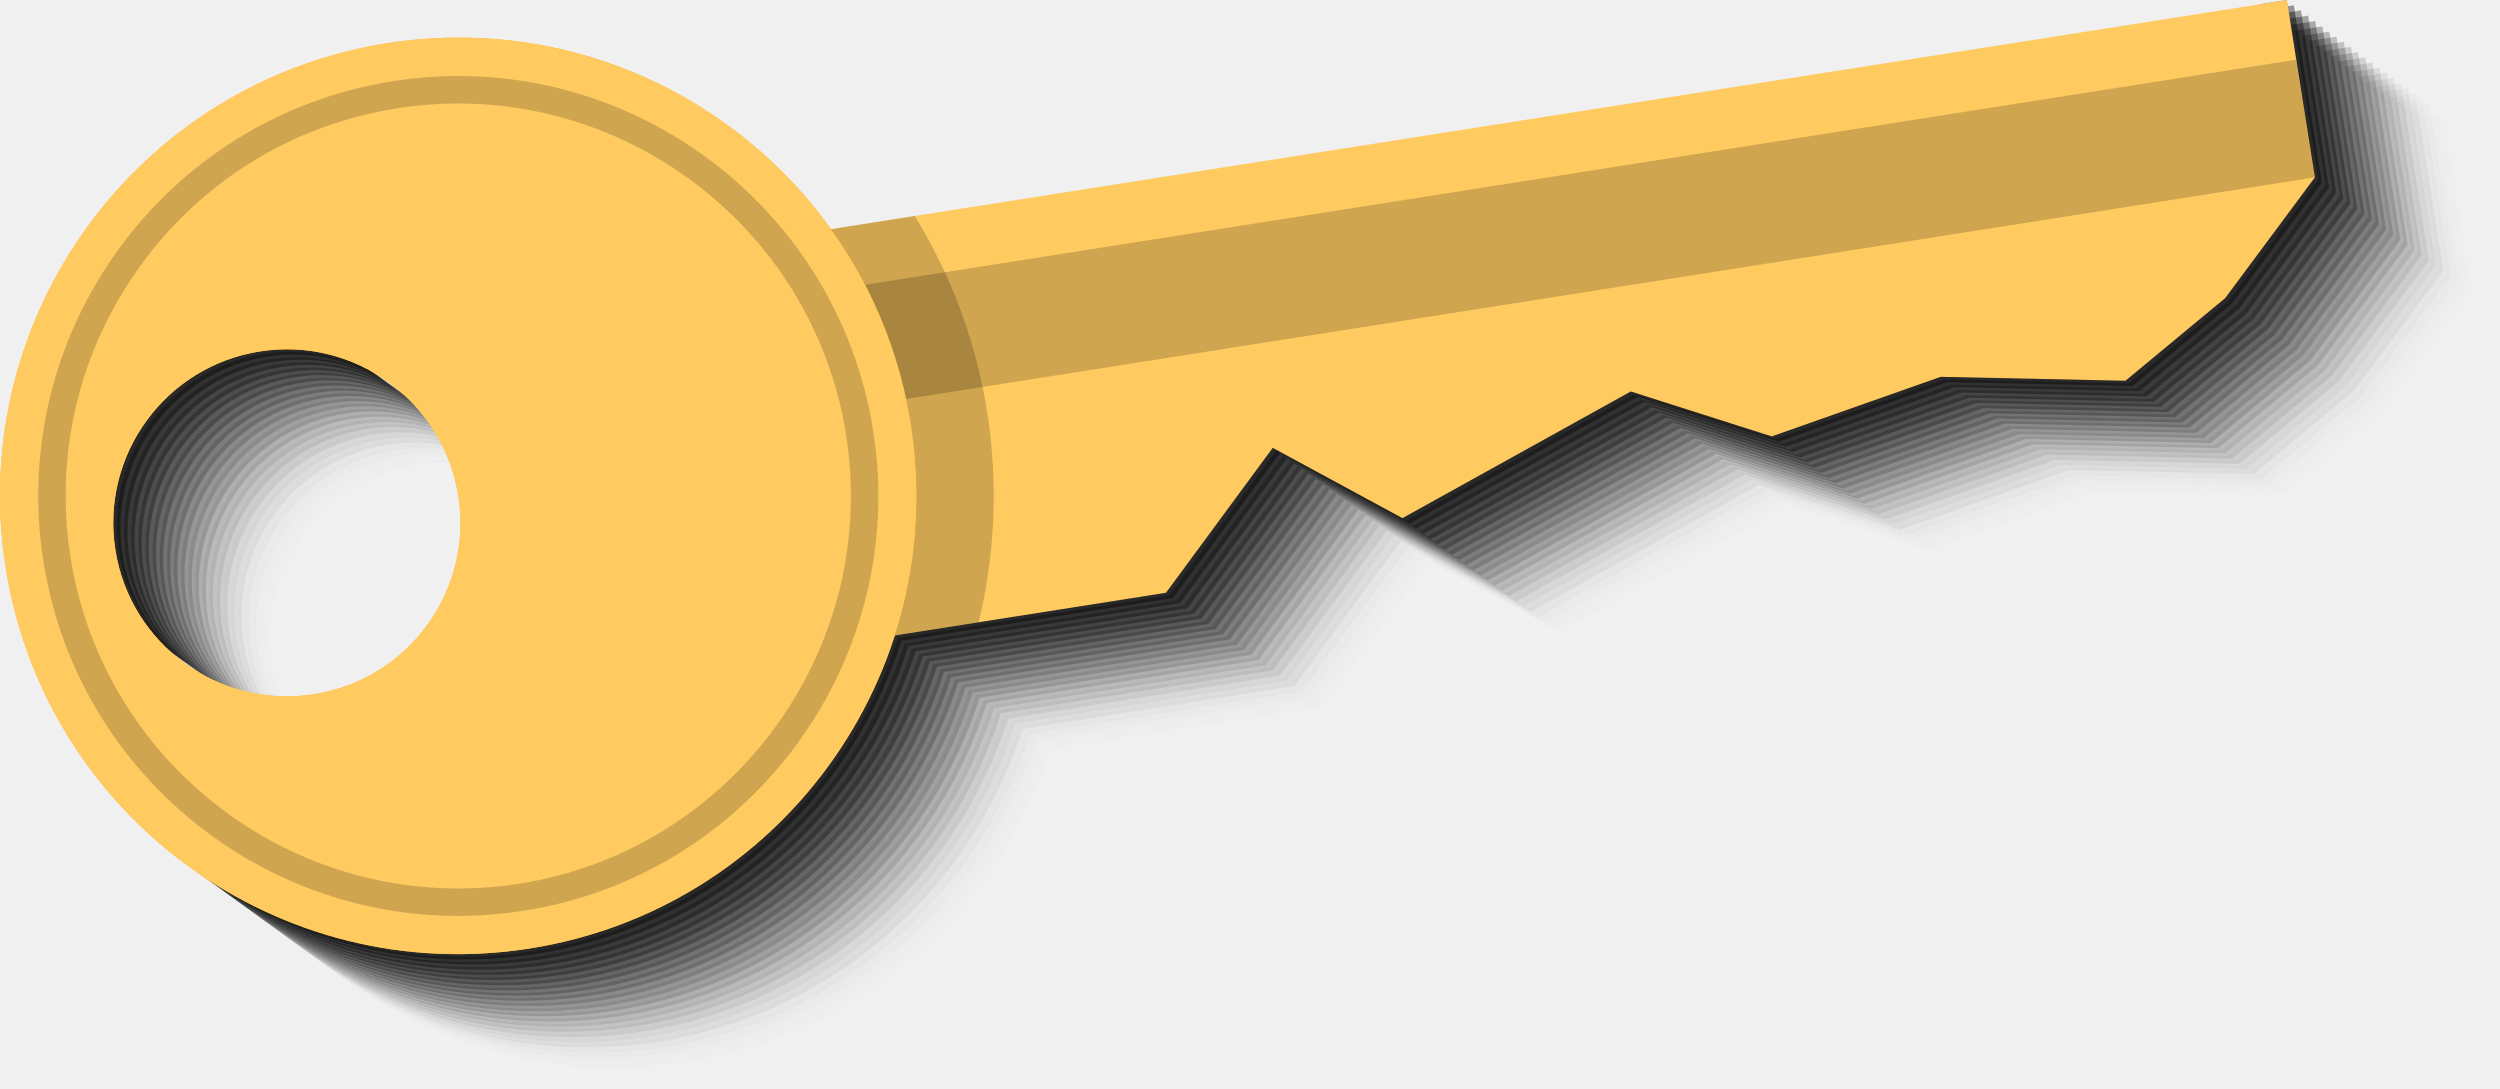
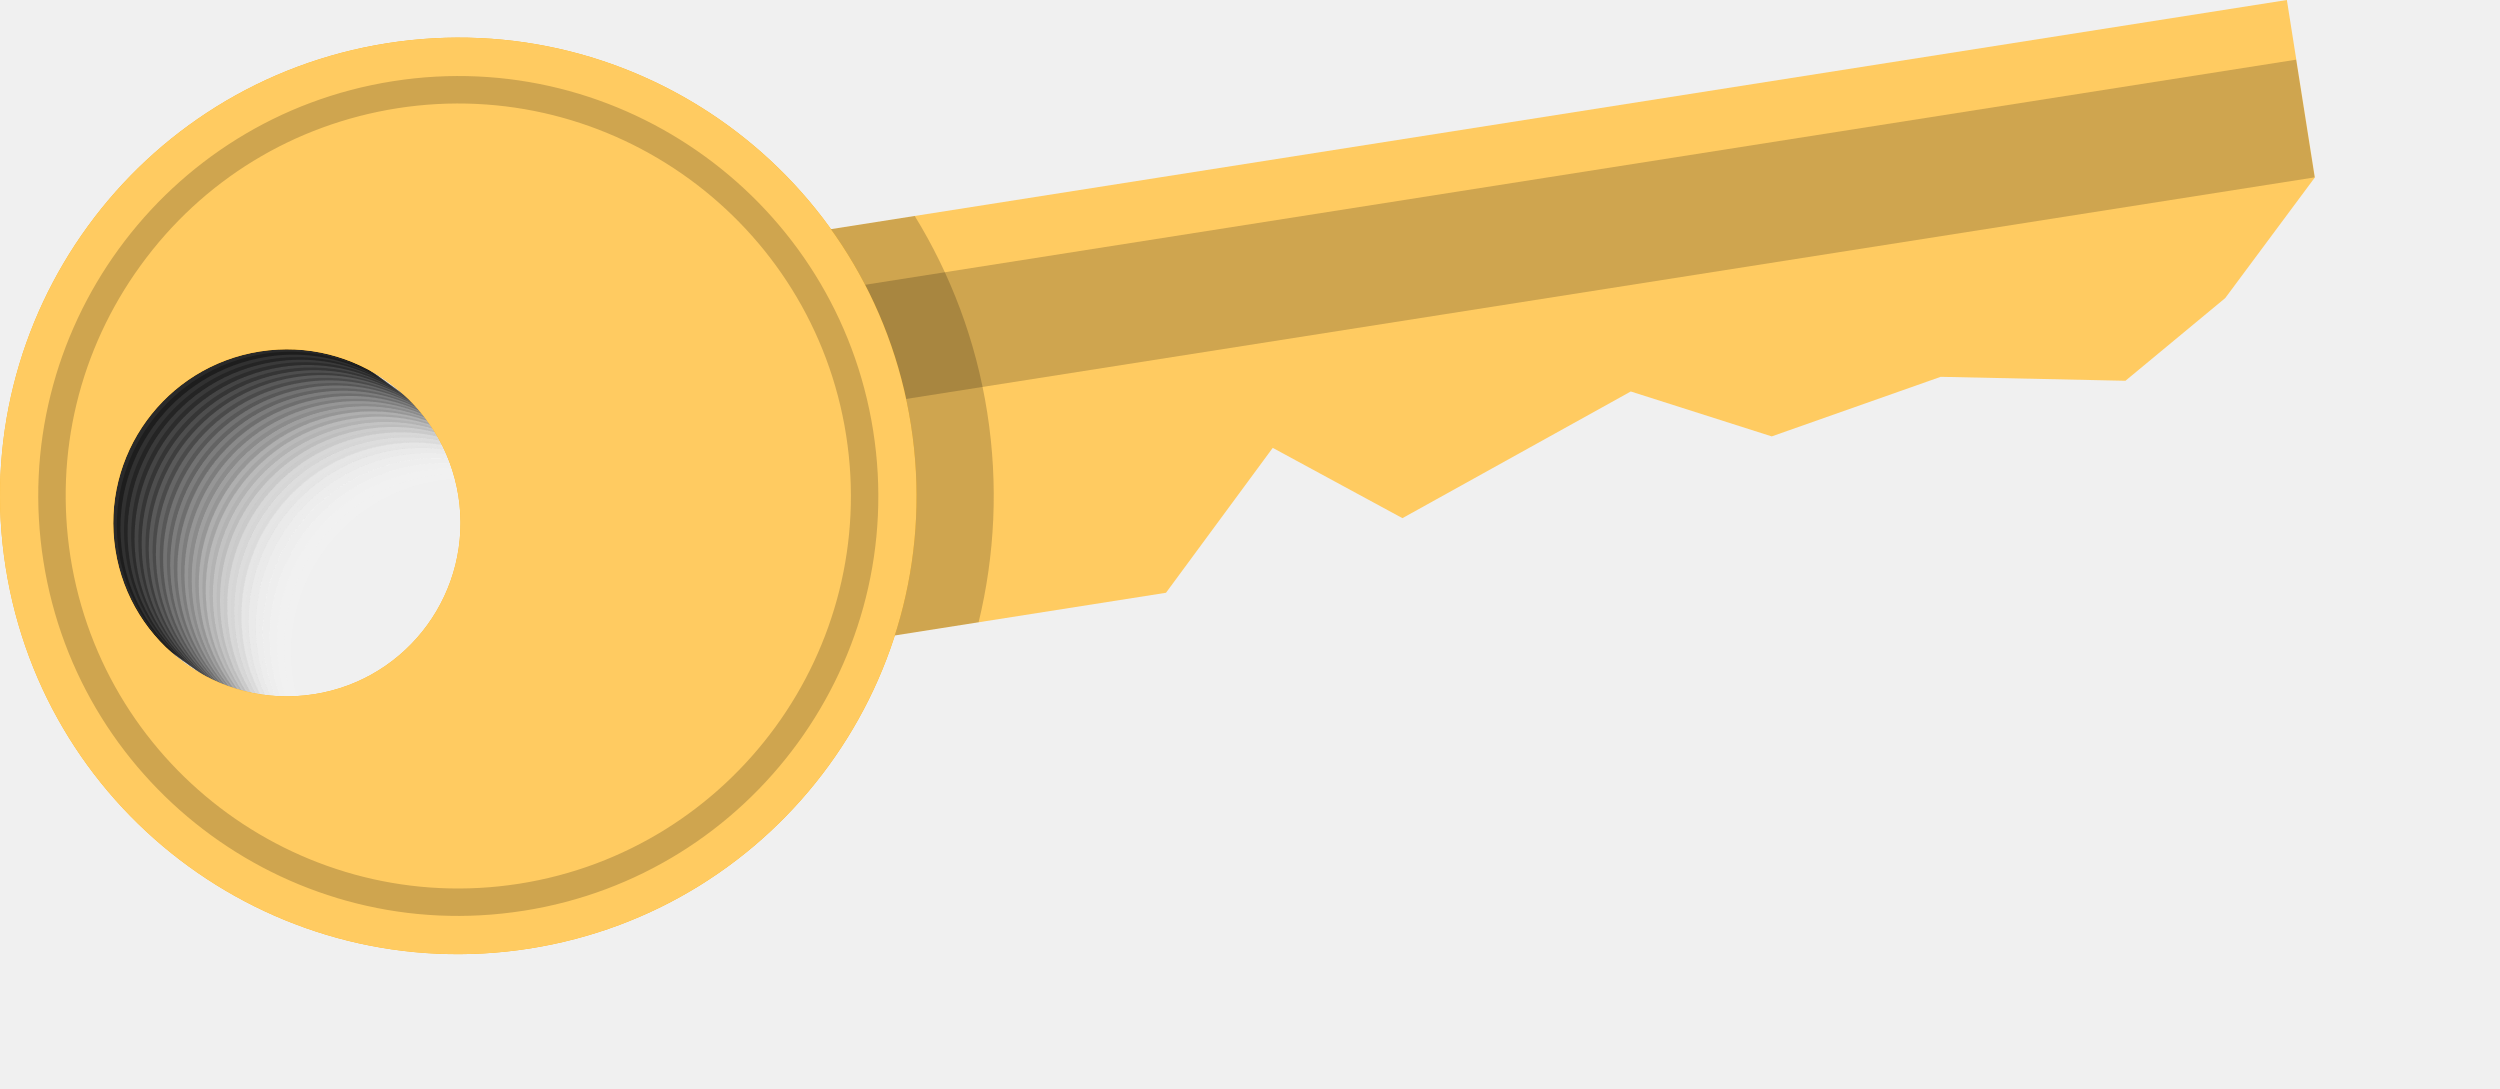
<svg xmlns="http://www.w3.org/2000/svg" viewBox="0 0 133.02 57.94">
  <defs>
    <style>
      .cls-1 {
-         fill: #f6f6f6;
-         opacity: .08;
-       }
- 
-       .cls-1, .cls-2, .cls-3, .cls-4, .cls-5, .cls-6, .cls-7, .cls-8, .cls-9, .cls-10, .cls-11, .cls-12, .cls-13, .cls-14, .cls-15, .cls-16, .cls-17, .cls-18, .cls-19, .cls-20, .cls-21, .cls-22, .cls-23, .cls-24, .cls-25, .cls-26, .cls-27, .cls-28, .cls-29 {
+         fill: #ffcb61;
+       }
+ 
+       .cls-2 {
+         fill: #b4b4b4;
+         opacity: .65;
+       }
+ 
+       .cls-2, .cls-3, .cls-4, .cls-5, .cls-6, .cls-7, .cls-8, .cls-9, .cls-10, .cls-11, .cls-12, .cls-13, .cls-14, .cls-15, .cls-16, .cls-17, .cls-18, .cls-19, .cls-20, .cls-21, .cls-22, .cls-23, .cls-24, .cls-25, .cls-26, .cls-27, .cls-28, .cls-29, .cls-30 {
        mix-blend-mode: multiply;
      }

-       .cls-30 {
-         fill: #ffcb61;
-       }
- 
-       .cls-2 {
+       .cls-3 {
        fill: #d7d7d7;
        opacity: .35;
      }

-       .cls-3 {
-         fill: #fbfbfb;
-         opacity: .04;
-       }
- 
      .cls-4 {
-         fill: #999;
-         opacity: .88;
+         fill: #c5c5c5;
+         opacity: .5;
      }

      .cls-5 {
        fill: #fff;
        opacity: 0;
      }

      .cls-6 {
-         fill: #b8b8b8;
-         opacity: .62;
+         fill: #cacaca;
+         opacity: .46;
      }

      .cls-7 {
-         fill: #a2a2a2;
-         opacity: .81;
+         fill: #cecece;
+         opacity: .42;
      }

      .cls-8 {
-         fill: #dcdcdc;
-         opacity: .31;
+         fill: #c1c1c1;
+         opacity: .54;
      }

      .cls-9 {
        fill: #afafaf;
        opacity: .69;
      }

      .cls-10 {
-         fill: #c5c5c5;
-         opacity: .5;
+         fill: #959595;
+         opacity: .92;
      }

      .cls-11 {
        fill: #f2f2f2;
        opacity: .12;
      }

      .cls-12 {
-         fill: #b4b4b4;
-         opacity: .65;
+         fill: #909090;
+         opacity: .96;
      }

      .cls-13 {
        fill: #ababab;
        opacity: .73;
      }

      .cls-14 {
+         fill: #9e9e9e;
+         opacity: .85;
+       }
+ 
+       .cls-15 {
+         fill: #e4e4e4;
+         opacity: .23;
+       }
+ 
+       .cls-31 {
+         isolation: isolate;
+       }
+ 
+       .cls-16 {
+         fill: #b8b8b8;
+         opacity: .62;
+       }
+ 
+       .cls-17 {
+         fill: #fbfbfb;
+         opacity: .04;
+       }
+ 
+       .cls-18, .cls-32 {
+         fill: #cfcfcf;
+       }
+ 
+       .cls-19 {
+         fill: #e0e0e0;
+         opacity: .27;
+       }
+ 
+       .cls-20 {
+         fill: #a2a2a2;
+         opacity: .81;
+       }
+ 
+       .cls-21 {
        fill: #d3d3d3;
        opacity: .38;
      }

-       .cls-15 {
+       .cls-22 {
+         fill: #999;
+         opacity: .88;
+       }
+ 
+       .cls-24 {
+         fill: #8c8c8c;
+       }
+ 
+       .cls-25 {
+         fill: #f6f6f6;
+         opacity: .08;
+       }
+ 
+       .cls-26 {
+         fill: #a7a7a7;
+         opacity: .77;
+       }
+ 
+       .cls-27 {
+         fill: #ededed;
+         opacity: .15;
+       }
+ 
+       .cls-28 {
        fill: #e9e9e9;
        opacity: .19;
      }

-       .cls-16 {
+       .cls-29 {
        fill: #bdbdbd;
        opacity: .58;
      }

-       .cls-17 {
-         fill: #ededed;
-         opacity: .15;
-       }
- 
-       .cls-18 {
-         fill: #e0e0e0;
-         opacity: .27;
-       }
- 
-       .cls-31 {
-         isolation: isolate;
-       }
- 
-       .cls-19, .cls-32 {
-         fill: #cfcfcf;
-       }
- 
-       .cls-21 {
-         fill: #8c8c8c;
-       }
- 
-       .cls-22 {
-         fill: #909090;
-         opacity: .96;
-       }
- 
-       .cls-23 {
-         fill: #cecece;
-         opacity: .42;
-       }
- 
-       .cls-24 {
-         fill: #a7a7a7;
-         opacity: .77;
-       }
- 
-       .cls-25 {
-         fill: #cacaca;
-         opacity: .46;
-       }
- 
-       .cls-26 {
-         fill: #e4e4e4;
-         opacity: .23;
-       }
- 
-       .cls-27 {
-         fill: #c1c1c1;
-         opacity: .54;
-       }
- 
-       .cls-28 {
-         fill: #9e9e9e;
-         opacity: .85;
-       }
- 
-       .cls-29 {
-         fill: #959595;
-         opacity: .92;
-       }
- 
      .cls-33 {
        fill: #ffb217;
+       }
+ 
+       .cls-30 {
+         fill: #dcdcdc;
+         opacity: .31;
      }
    </style>
  </defs>
  <g class="cls-31">
    <g id="Layer_1" data-name="Layer 1">
      <g>
        <g>
-           <path class="cls-21" d="M9.03,34.58c-1.48-1.36-2.56-3.19-2.89-5.32-.79-5.04,2.65-9.77,7.69-10.56,2.14-.34,4.2.12,5.95,1.12-2-1.84-4.77-2.82-7.66-2.36-5.04.79-8.48,5.52-7.69,10.56.46,2.9,2.24,5.24,4.6,6.57Z" />
-           <path class="cls-22" d="M9.41,34.86c-1.48-1.36-2.56-3.19-2.89-5.32-.79-5.04,2.65-9.77,7.69-10.56,2.14-.34,4.2.12,5.95,1.12-2-1.84-4.77-2.82-7.66-2.36-5.04.79-8.48,5.52-7.69,10.56.46,2.9,2.24,5.24,4.6,6.57Z" />
-           <path class="cls-29" d="M9.79,35.13c-1.48-1.36-2.56-3.19-2.89-5.32-.79-5.04,2.65-9.77,7.69-10.56,2.14-.34,4.2.12,5.95,1.12-2-1.84-4.77-2.82-7.66-2.36-5.04.79-8.48,5.52-7.69,10.56.46,2.9,2.23,5.24,4.6,6.57Z" />
-           <path class="cls-4" d="M10.16,35.41c-1.48-1.36-2.56-3.19-2.89-5.32-.79-5.04,2.65-9.77,7.69-10.56,2.14-.34,4.21.12,5.96,1.12-2-1.84-4.77-2.82-7.66-2.36-5.04.79-8.48,5.52-7.69,10.56.46,2.9,2.23,5.24,4.6,6.57Z" />
-           <path class="cls-28" d="M10.54,35.69c-1.48-1.36-2.56-3.19-2.89-5.32-.79-5.04,2.65-9.77,7.69-10.56,2.14-.34,4.21.12,5.96,1.12-2-1.84-4.77-2.82-7.66-2.36-5.04.79-8.48,5.52-7.69,10.56.46,2.9,2.23,5.24,4.6,6.57Z" />
-           <path class="cls-7" d="M10.92,35.96c-1.48-1.36-2.56-3.19-2.89-5.33-.79-5.04,2.65-9.77,7.69-10.56,2.14-.34,4.21.12,5.96,1.12-2-1.84-4.77-2.82-7.66-2.36-5.04.79-8.48,5.52-7.69,10.56.46,2.9,2.23,5.23,4.6,6.57Z" />
-           <path class="cls-24" d="M11.3,36.24c-1.48-1.36-2.56-3.19-2.89-5.33-.79-5.04,2.65-9.77,7.69-10.56,2.14-.34,4.21.12,5.96,1.12-2-1.84-4.77-2.81-7.66-2.36-5.04.79-8.48,5.52-7.69,10.56.46,2.9,2.23,5.23,4.6,6.57Z" />
+           <path class="cls-24" d="M9.03,34.58c-1.48-1.36-2.56-3.19-2.89-5.32-.79-5.04,2.65-9.77,7.69-10.56,2.14-.34,4.2.12,5.95,1.12-2-1.84-4.77-2.82-7.66-2.36-5.04.79-8.48,5.52-7.69,10.56.46,2.9,2.24,5.24,4.6,6.57Z" />
+           <path class="cls-12" d="M9.41,34.86c-1.48-1.36-2.56-3.19-2.89-5.32-.79-5.04,2.65-9.77,7.69-10.56,2.14-.34,4.2.12,5.95,1.12-2-1.84-4.77-2.82-7.66-2.36-5.04.79-8.48,5.52-7.69,10.56.46,2.9,2.24,5.24,4.6,6.57Z" />
+           <path class="cls-10" d="M9.79,35.13c-1.48-1.36-2.56-3.19-2.89-5.32-.79-5.04,2.65-9.77,7.69-10.56,2.14-.34,4.2.12,5.95,1.12-2-1.84-4.77-2.82-7.66-2.36-5.04.79-8.48,5.52-7.69,10.56.46,2.9,2.23,5.24,4.6,6.57Z" />
+           <path class="cls-22" d="M10.16,35.41c-1.48-1.36-2.56-3.19-2.89-5.32-.79-5.04,2.65-9.77,7.69-10.56,2.14-.34,4.21.12,5.96,1.12-2-1.84-4.77-2.82-7.66-2.36-5.04.79-8.48,5.52-7.69,10.56.46,2.9,2.23,5.24,4.6,6.57Z" />
+           <path class="cls-14" d="M10.54,35.69c-1.48-1.36-2.56-3.19-2.89-5.32-.79-5.04,2.65-9.77,7.69-10.56,2.14-.34,4.21.12,5.96,1.12-2-1.84-4.77-2.82-7.66-2.36-5.04.79-8.48,5.52-7.69,10.56.46,2.9,2.23,5.24,4.6,6.57Z" />
+           <path class="cls-20" d="M10.92,35.96c-1.48-1.36-2.56-3.19-2.89-5.33-.79-5.04,2.65-9.77,7.69-10.56,2.14-.34,4.21.12,5.96,1.12-2-1.84-4.77-2.82-7.66-2.36-5.04.79-8.48,5.52-7.69,10.56.46,2.9,2.23,5.23,4.6,6.57Z" />
+           <path class="cls-26" d="M11.3,36.24c-1.48-1.36-2.56-3.19-2.89-5.33-.79-5.04,2.65-9.77,7.69-10.56,2.14-.34,4.21.12,5.96,1.12-2-1.84-4.77-2.81-7.66-2.36-5.04.79-8.48,5.52-7.69,10.56.46,2.9,2.23,5.23,4.6,6.57Z" />
          <path class="cls-13" d="M11.68,36.51c-1.48-1.36-2.56-3.19-2.89-5.33-.79-5.04,2.65-9.77,7.69-10.56,2.14-.34,4.21.12,5.96,1.12-2-1.84-4.77-2.81-7.66-2.36-5.04.79-8.48,5.52-7.69,10.56.46,2.9,2.23,5.23,4.6,6.57Z" />
          <path class="cls-9" d="M12.06,36.79c-1.48-1.36-2.56-3.19-2.89-5.33-.79-5.04,2.65-9.77,7.69-10.56,2.14-.34,4.21.12,5.96,1.12-2-1.84-4.77-2.81-7.66-2.36-5.04.79-8.48,5.52-7.69,10.56.46,2.9,2.23,5.23,4.6,6.57Z" />
-           <path class="cls-12" d="M12.44,37.07c-1.48-1.36-2.56-3.19-2.89-5.33-.79-5.04,2.65-9.77,7.69-10.56,2.14-.34,4.21.12,5.96,1.12-2-1.84-4.77-2.81-7.66-2.36-5.04.79-8.48,5.52-7.69,10.56.46,2.9,2.23,5.23,4.6,6.57Z" />
-           <path class="cls-6" d="M12.82,37.34c-1.48-1.36-2.56-3.19-2.89-5.33-.79-5.04,2.65-9.77,7.69-10.56,2.14-.34,4.21.12,5.96,1.12-2-1.84-4.77-2.81-7.66-2.36-5.04.79-8.48,5.52-7.69,10.56.46,2.9,2.23,5.23,4.6,6.57Z" />
-           <path class="cls-16" d="M13.2,37.62c-1.48-1.36-2.56-3.19-2.89-5.33-.79-5.04,2.65-9.77,7.69-10.56,2.14-.34,4.21.12,5.96,1.12-2-1.84-4.77-2.81-7.66-2.36-5.04.79-8.48,5.52-7.69,10.56.46,2.9,2.23,5.23,4.6,6.57Z" />
-           <path class="cls-27" d="M13.58,37.89c-1.48-1.36-2.56-3.19-2.89-5.33-.79-5.04,2.65-9.77,7.69-10.56,2.14-.34,4.21.12,5.96,1.12-2-1.84-4.77-2.81-7.66-2.36-5.04.79-8.48,5.52-7.69,10.56.46,2.9,2.23,5.23,4.6,6.57Z" />
-           <path class="cls-10" d="M13.95,38.17c-1.48-1.36-2.56-3.19-2.89-5.33-.79-5.04,2.65-9.77,7.69-10.56,2.14-.34,4.21.12,5.96,1.12-2-1.84-4.77-2.81-7.66-2.36-5.04.79-8.48,5.52-7.69,10.56.46,2.9,2.23,5.23,4.6,6.57Z" />
-           <path class="cls-25" d="M14.33,38.45c-1.48-1.36-2.56-3.19-2.89-5.33-.79-5.04,2.65-9.77,7.69-10.56,2.14-.34,4.21.12,5.96,1.12-2-1.84-4.77-2.81-7.66-2.36-5.04.79-8.48,5.52-7.69,10.56.46,2.9,2.23,5.23,4.6,6.57Z" />
-           <path class="cls-23" d="M14.71,38.72c-1.48-1.36-2.56-3.19-2.89-5.33-.79-5.04,2.65-9.77,7.69-10.56,2.14-.34,4.21.12,5.96,1.12-2-1.84-4.77-2.81-7.66-2.36-5.04.79-8.48,5.52-7.69,10.56.46,2.9,2.23,5.23,4.6,6.57Z" />
-           <path class="cls-14" d="M15.09,39c-1.48-1.36-2.56-3.19-2.89-5.33-.79-5.04,2.65-9.77,7.69-10.56,2.14-.34,4.21.12,5.96,1.12-2-1.84-4.77-2.81-7.66-2.36-5.04.79-8.48,5.52-7.69,10.56.46,2.9,2.23,5.23,4.6,6.57Z" />
-           <path class="cls-2" d="M15.47,39.27c-1.48-1.36-2.56-3.19-2.89-5.33-.79-5.04,2.65-9.77,7.69-10.56,2.14-.34,4.21.13,5.96,1.12-2-1.84-4.77-2.81-7.66-2.36-5.04.79-8.48,5.52-7.69,10.56.46,2.9,2.23,5.23,4.6,6.57Z" />
-           <path class="cls-8" d="M15.85,39.55c-1.48-1.36-2.56-3.19-2.89-5.33-.79-5.04,2.65-9.77,7.69-10.56,2.14-.34,4.21.13,5.96,1.12-2-1.84-4.77-2.81-7.66-2.36-5.04.79-8.48,5.52-7.69,10.56.46,2.9,2.23,5.23,4.6,6.57Z" />
-           <path class="cls-18" d="M16.23,39.83c-1.48-1.36-2.56-3.19-2.89-5.33-.79-5.04,2.65-9.77,7.69-10.56,2.14-.34,4.21.13,5.96,1.12-2-1.84-4.77-2.81-7.66-2.36-5.04.79-8.48,5.52-7.69,10.56.46,2.9,2.23,5.23,4.6,6.57Z" />
-           <path class="cls-26" d="M16.61,40.1c-1.48-1.36-2.56-3.19-2.89-5.33-.79-5.04,2.65-9.77,7.69-10.56,2.14-.34,4.21.13,5.96,1.12-2-1.84-4.77-2.81-7.66-2.35-5.04.79-8.48,5.52-7.69,10.56.46,2.9,2.23,5.23,4.6,6.57Z" />
-           <path class="cls-15" d="M16.99,40.38c-1.48-1.36-2.56-3.19-2.89-5.33-.79-5.04,2.65-9.77,7.69-10.56,2.14-.34,4.21.13,5.96,1.12-2-1.84-4.77-2.81-7.66-2.35-5.04.79-8.48,5.52-7.69,10.56.46,2.9,2.23,5.23,4.6,6.57Z" />
-           <path class="cls-17" d="M17.36,40.65c-1.48-1.36-2.56-3.19-2.89-5.33-.79-5.04,2.65-9.77,7.69-10.56,2.14-.34,4.21.13,5.96,1.12-2-1.84-4.77-2.81-7.66-2.35-5.04.79-8.48,5.52-7.69,10.56.46,2.9,2.23,5.23,4.6,6.57Z" />
+           <path class="cls-2" d="M12.44,37.07c-1.48-1.36-2.56-3.19-2.89-5.33-.79-5.04,2.65-9.77,7.69-10.56,2.14-.34,4.21.12,5.96,1.12-2-1.84-4.77-2.81-7.66-2.36-5.04.79-8.48,5.52-7.69,10.56.46,2.9,2.23,5.23,4.6,6.57Z" />
+           <path class="cls-16" d="M12.82,37.34c-1.48-1.36-2.56-3.19-2.89-5.33-.79-5.04,2.65-9.77,7.69-10.56,2.14-.34,4.21.12,5.96,1.12-2-1.84-4.77-2.81-7.66-2.36-5.04.79-8.48,5.52-7.69,10.56.46,2.9,2.23,5.23,4.6,6.57Z" />
+           <path class="cls-29" d="M13.2,37.62c-1.48-1.36-2.56-3.19-2.89-5.33-.79-5.04,2.65-9.77,7.69-10.56,2.14-.34,4.21.12,5.96,1.12-2-1.84-4.77-2.81-7.66-2.36-5.04.79-8.48,5.52-7.69,10.56.46,2.9,2.23,5.23,4.6,6.57Z" />
+           <path class="cls-8" d="M13.58,37.89c-1.48-1.36-2.56-3.19-2.89-5.33-.79-5.04,2.65-9.77,7.69-10.56,2.14-.34,4.21.12,5.96,1.12-2-1.84-4.77-2.81-7.66-2.36-5.04.79-8.48,5.52-7.69,10.56.46,2.9,2.23,5.23,4.6,6.57Z" />
+           <path class="cls-4" d="M13.95,38.17c-1.48-1.36-2.56-3.19-2.89-5.33-.79-5.04,2.65-9.77,7.69-10.56,2.14-.34,4.21.12,5.96,1.12-2-1.84-4.77-2.81-7.66-2.36-5.04.79-8.48,5.52-7.69,10.56.46,2.9,2.23,5.23,4.6,6.57Z" />
+           <path class="cls-6" d="M14.33,38.45c-1.48-1.36-2.56-3.19-2.89-5.33-.79-5.04,2.65-9.77,7.69-10.56,2.14-.34,4.21.12,5.96,1.12-2-1.84-4.77-2.81-7.66-2.36-5.04.79-8.48,5.52-7.69,10.56.46,2.9,2.23,5.23,4.6,6.57Z" />
+           <path class="cls-7" d="M14.71,38.72c-1.48-1.36-2.56-3.19-2.89-5.33-.79-5.04,2.65-9.77,7.69-10.56,2.14-.34,4.21.12,5.96,1.12-2-1.84-4.77-2.81-7.66-2.36-5.04.79-8.48,5.52-7.69,10.56.46,2.9,2.23,5.23,4.6,6.57Z" />
+           <path class="cls-21" d="M15.09,39c-1.48-1.36-2.56-3.19-2.89-5.33-.79-5.04,2.65-9.77,7.69-10.56,2.14-.34,4.21.12,5.96,1.12-2-1.84-4.77-2.81-7.66-2.36-5.04.79-8.48,5.52-7.69,10.56.46,2.9,2.23,5.23,4.6,6.57Z" />
+           <path class="cls-3" d="M15.47,39.27c-1.48-1.36-2.56-3.19-2.89-5.33-.79-5.04,2.65-9.77,7.69-10.56,2.14-.34,4.21.13,5.96,1.12-2-1.84-4.77-2.81-7.66-2.36-5.04.79-8.48,5.52-7.69,10.56.46,2.9,2.23,5.23,4.6,6.57Z" />
+           <path class="cls-30" d="M15.85,39.55c-1.48-1.36-2.56-3.19-2.89-5.33-.79-5.04,2.65-9.77,7.69-10.56,2.14-.34,4.21.13,5.96,1.12-2-1.84-4.77-2.81-7.66-2.36-5.04.79-8.48,5.52-7.69,10.56.46,2.9,2.23,5.23,4.6,6.57Z" />
+           <path class="cls-19" d="M16.23,39.83c-1.48-1.36-2.56-3.19-2.89-5.33-.79-5.04,2.65-9.77,7.69-10.56,2.14-.34,4.21.13,5.96,1.12-2-1.84-4.77-2.81-7.66-2.36-5.04.79-8.48,5.52-7.69,10.56.46,2.9,2.23,5.23,4.6,6.57Z" />
+           <path class="cls-15" d="M16.61,40.1c-1.48-1.36-2.56-3.19-2.89-5.33-.79-5.04,2.65-9.77,7.69-10.56,2.14-.34,4.21.13,5.96,1.12-2-1.84-4.77-2.81-7.66-2.35-5.04.79-8.48,5.52-7.69,10.56.46,2.9,2.23,5.23,4.6,6.57Z" />
+           <path class="cls-28" d="M16.99,40.38c-1.48-1.36-2.56-3.19-2.89-5.33-.79-5.04,2.65-9.77,7.69-10.56,2.14-.34,4.21.13,5.96,1.12-2-1.84-4.77-2.81-7.66-2.35-5.04.79-8.48,5.52-7.69,10.56.46,2.9,2.23,5.23,4.6,6.57Z" />
+           <path class="cls-27" d="M17.36,40.65c-1.48-1.36-2.56-3.19-2.89-5.33-.79-5.04,2.65-9.77,7.69-10.56,2.14-.34,4.21.13,5.96,1.12-2-1.84-4.77-2.81-7.66-2.35-5.04.79-8.48,5.52-7.69,10.56.46,2.9,2.23,5.23,4.6,6.57Z" />
          <path class="cls-11" d="M17.74,40.93c-1.48-1.36-2.56-3.19-2.89-5.33-.79-5.04,2.65-9.77,7.68-10.56,2.14-.34,4.21.13,5.96,1.12-2-1.84-4.77-2.81-7.67-2.35-5.04.79-8.48,5.52-7.68,10.56.46,2.9,2.23,5.23,4.6,6.57Z" />
-           <path class="cls-1" d="M18.12,41.21c-1.48-1.36-2.56-3.19-2.89-5.33-.79-5.04,2.65-9.77,7.68-10.56,2.14-.34,4.21.13,5.96,1.12-2-1.84-4.77-2.81-7.67-2.35-5.04.79-8.48,5.52-7.68,10.56.46,2.9,2.23,5.23,4.6,6.57Z" />
-           <path class="cls-3" d="M18.5,41.48c-1.48-1.36-2.56-3.19-2.89-5.33-.79-5.04,2.65-9.77,7.68-10.56,2.14-.34,4.21.13,5.96,1.12-2-1.84-4.77-2.81-7.67-2.35-5.04.79-8.48,5.52-7.68,10.56.46,2.9,2.23,5.23,4.6,6.57Z" />
+           <path class="cls-25" d="M18.12,41.21c-1.48-1.36-2.56-3.19-2.89-5.33-.79-5.04,2.65-9.77,7.68-10.56,2.14-.34,4.21.13,5.96,1.12-2-1.84-4.77-2.81-7.67-2.35-5.04.79-8.48,5.52-7.68,10.56.46,2.9,2.23,5.23,4.6,6.57Z" />
+           <path class="cls-17" d="M18.5,41.48c-1.48-1.36-2.56-3.19-2.89-5.33-.79-5.04,2.65-9.77,7.68-10.56,2.14-.34,4.21.13,5.96,1.12-2-1.84-4.77-2.81-7.67-2.35-5.04.79-8.48,5.52-7.68,10.56.46,2.9,2.23,5.23,4.6,6.57Z" />
          <path class="cls-5" d="M18.88,41.76c-1.48-1.36-2.56-3.18-2.89-5.33-.79-5.04,2.65-9.77,7.68-10.56,2.14-.34,4.21.13,5.96,1.12-2-1.84-4.77-2.81-7.67-2.35-5.04.79-8.48,5.51-7.68,10.56.46,2.9,2.23,5.23,4.6,6.57Z" />
        </g>
-         <g>
-           <path class="cls-21" d="M120.21.23l.27,1.7.98,6.26-4.77,6.42-5.31,4.41-9.83-.21-8.99,3.17-7.51-2.39-12.14,6.74-6.9-3.75-5.69,7.71-9.96,1.57-4.49.71c-2.73,8.49-10,15.18-19.41,16.66-6.27.99-12.35-.54-17.25-3.8,5.16,4.11,11.93,6.15,18.96,5.04,9.41-1.48,16.69-8.17,19.41-16.65l4.49-.71,9.96-1.57,5.69-7.71,6.89,3.74,12.15-6.74,7.5,2.39,8.99-3.17,9.83.21,5.31-4.4,4.77-6.42-.99-6.27-.5-3.17-1.47.23Z" />
-           <path class="cls-22" d="M120.59.51l.27,1.7.98,6.26-4.77,6.42-5.31,4.41-9.83-.21-8.99,3.17-7.51-2.39-12.14,6.74-6.9-3.75-5.69,7.71-9.96,1.57-4.49.71c-2.73,8.49-10,15.18-19.41,16.66-6.27.99-12.35-.54-17.25-3.8,5.16,4.11,11.93,6.15,18.96,5.04,9.41-1.48,16.69-8.17,19.41-16.65l4.49-.71,9.96-1.57,5.69-7.71,6.89,3.74,12.15-6.74,7.5,2.39,8.99-3.17,9.83.21,5.31-4.4,4.77-6.42-.99-6.27-.5-3.17-1.47.23Z" />
-           <path class="cls-29" d="M120.97.78l.27,1.7.98,6.26-4.77,6.42-5.31,4.41-9.83-.21-8.99,3.17-7.51-2.39-12.14,6.74-6.9-3.75-5.69,7.71-9.96,1.57-4.49.71c-2.73,8.49-10,15.18-19.41,16.66-6.27.99-12.35-.54-17.25-3.8,5.16,4.11,11.93,6.14,18.96,5.04,9.41-1.48,16.69-8.17,19.41-16.65l4.49-.71,9.96-1.57,5.69-7.71,6.89,3.74,12.15-6.74,7.5,2.39,8.99-3.17,9.83.21,5.31-4.4,4.77-6.42-.99-6.27-.5-3.17-1.47.23Z" />
-           <path class="cls-4" d="M121.35,1.06l.27,1.7.98,6.26-4.77,6.42-5.31,4.41-9.83-.21-8.99,3.17-7.51-2.39-12.14,6.74-6.9-3.75-5.69,7.71-9.96,1.57-4.49.71c-2.73,8.49-10,15.18-19.41,16.66-6.27.99-12.35-.54-17.25-3.8,5.16,4.11,11.93,6.14,18.96,5.04,9.41-1.48,16.69-8.17,19.41-16.65l4.49-.71,9.96-1.57,5.69-7.71,6.89,3.74,12.15-6.74,7.5,2.39,8.99-3.17,9.83.21,5.31-4.4,4.77-6.42-.99-6.27-.5-3.17-1.47.23Z" />
-           <path class="cls-28" d="M121.73,1.34l.27,1.7.98,6.26-4.77,6.42-5.31,4.41-9.83-.21-8.99,3.17-7.51-2.39-12.14,6.74-6.9-3.75-5.69,7.71-9.96,1.57-4.49.71c-2.73,8.49-10,15.18-19.41,16.66-6.27.99-12.35-.54-17.25-3.8,5.16,4.11,11.93,6.14,18.96,5.04,9.41-1.48,16.69-8.17,19.41-16.65l4.49-.71,9.96-1.57,5.69-7.71,6.89,3.75,12.15-6.74,7.5,2.39,8.99-3.17,9.83.21,5.31-4.4,4.77-6.42-.99-6.27-.5-3.17-1.47.23Z" />
-           <path class="cls-7" d="M122.11,1.61l.27,1.7.98,6.26-4.77,6.42-5.31,4.41-9.83-.21-8.99,3.17-7.51-2.39-12.14,6.74-6.9-3.75-5.69,7.71-9.96,1.57-4.49.71c-2.73,8.49-10,15.18-19.41,16.66-6.27.99-12.35-.54-17.25-3.8,5.16,4.11,11.93,6.14,18.96,5.04,9.41-1.48,16.69-8.17,19.41-16.65l4.49-.71,9.96-1.57,5.69-7.71,6.89,3.75,12.15-6.74,7.5,2.39,8.99-3.17,9.83.21,5.31-4.4,4.77-6.41-.99-6.27-.5-3.17-1.47.23Z" />
-           <path class="cls-24" d="M122.48,1.89l.27,1.7.98,6.26-4.77,6.42-5.31,4.41-9.83-.21-8.99,3.17-7.51-2.39-12.14,6.74-6.9-3.75-5.69,7.71-9.96,1.57-4.49.71c-2.73,8.49-10,15.18-19.41,16.66-6.27.99-12.35-.54-17.25-3.8,5.16,4.11,11.93,6.14,18.96,5.04,9.41-1.48,16.69-8.17,19.41-16.65l4.49-.71,9.96-1.57,5.69-7.71,6.89,3.75,12.15-6.74,7.5,2.39,8.99-3.17,9.83.21,5.31-4.4,4.77-6.41-.99-6.27-.5-3.17-1.47.23Z" />
-           <path class="cls-13" d="M122.86,2.16l.27,1.7.98,6.26-4.77,6.42-5.31,4.41-9.83-.21-8.99,3.17-7.51-2.39-12.14,6.74-6.9-3.75-5.69,7.71-9.96,1.57-4.49.71c-2.73,8.49-10,15.18-19.41,16.66-6.27.99-12.35-.54-17.25-3.8,5.16,4.11,11.93,6.14,18.96,5.04,9.41-1.48,16.69-8.17,19.41-16.65l4.49-.71,9.96-1.57,5.69-7.71,6.89,3.75,12.15-6.74,7.5,2.39,8.99-3.17,9.83.21,5.31-4.4,4.77-6.41-.99-6.27-.5-3.17-1.47.23Z" />
-           <path class="cls-9" d="M123.24,2.44l.27,1.7.98,6.26-4.77,6.42-5.31,4.41-9.83-.21-8.99,3.17-7.51-2.39-12.14,6.74-6.9-3.75-5.69,7.71-9.96,1.57-4.49.71c-2.73,8.49-10,15.18-19.41,16.66-6.27.99-12.35-.54-17.25-3.8,5.16,4.11,11.93,6.14,18.96,5.04,9.41-1.48,16.69-8.17,19.41-16.65l4.49-.71,9.96-1.57,5.69-7.71,6.9,3.75,12.15-6.74,7.5,2.39,8.99-3.17,9.83.21,5.31-4.41,4.77-6.41-.99-6.27-.5-3.17-1.47.23Z" />
-           <path class="cls-12" d="M123.62,2.71l.27,1.7.98,6.26-4.77,6.42-5.31,4.41-9.83-.21-8.99,3.17-7.51-2.39-12.14,6.74-6.9-3.75-5.69,7.71-9.96,1.57-4.49.71c-2.73,8.49-10,15.18-19.41,16.66-6.27.99-12.35-.54-17.25-3.8,5.16,4.11,11.93,6.14,18.96,5.04,9.41-1.48,16.69-8.17,19.41-16.65l4.49-.71,9.96-1.57,5.69-7.71,6.9,3.75,12.15-6.74,7.5,2.39,8.99-3.17,9.83.21,5.31-4.41,4.77-6.41-.99-6.27-.5-3.17-1.47.23Z" />
-           <path class="cls-6" d="M124,2.99l.27,1.7.98,6.26-4.77,6.42-5.31,4.41-9.83-.21-8.99,3.17-7.51-2.39-12.14,6.74-6.9-3.75-5.69,7.71-9.96,1.57-4.49.71c-2.73,8.49-10,15.18-19.41,16.66-6.27.99-12.35-.54-17.25-3.8,5.16,4.11,11.93,6.14,18.96,5.04,9.41-1.48,16.69-8.17,19.41-16.65l4.49-.71,9.96-1.57,5.69-7.71,6.9,3.75,12.15-6.74,7.5,2.39,8.99-3.17,9.83.21,5.31-4.41,4.77-6.41-.99-6.27-.5-3.17-1.47.23Z" />
-           <path class="cls-16" d="M124.38,3.27l.27,1.7.98,6.26-4.77,6.42-5.31,4.41-9.83-.21-8.99,3.17-7.51-2.39-12.14,6.74-6.9-3.75-5.69,7.71-9.96,1.57-4.49.71c-2.73,8.49-10,15.18-19.41,16.66-6.27.99-12.35-.54-17.25-3.8,5.16,4.11,11.93,6.14,18.96,5.04,9.41-1.48,16.69-8.17,19.41-16.65l4.49-.71,9.96-1.57,5.69-7.71,6.9,3.75,12.15-6.74,7.5,2.39,8.99-3.17,9.83.21,5.31-4.41,4.77-6.41-.99-6.27-.5-3.17-1.47.23Z" />
-           <path class="cls-27" d="M124.76,3.54l.27,1.7.98,6.26-4.77,6.42-5.31,4.41-9.83-.21-8.99,3.17-7.51-2.39-12.14,6.74-6.9-3.75-5.69,7.71-9.96,1.57-4.49.71c-2.73,8.49-10,15.18-19.41,16.66-6.27.99-12.35-.54-17.25-3.8,5.16,4.11,11.93,6.14,18.96,5.03,9.41-1.48,16.69-8.17,19.41-16.65l4.49-.71,9.96-1.57,5.69-7.71,6.9,3.75,12.15-6.74,7.5,2.39,8.99-3.17,9.83.21,5.31-4.41,4.77-6.41-.99-6.26-.5-3.17-1.47.23Z" />
-           <path class="cls-10" d="M125.14,3.82l.27,1.7.98,6.26-4.77,6.42-5.31,4.41-9.83-.21-8.99,3.17-7.51-2.39-12.14,6.74-6.9-3.75-5.69,7.71-9.96,1.57-4.49.71c-2.73,8.49-10,15.18-19.41,16.66-6.27.99-12.35-.54-17.25-3.8,5.16,4.11,11.93,6.14,18.96,5.03,9.41-1.48,16.69-8.17,19.41-16.65l4.49-.71,9.96-1.57,5.69-7.71,6.9,3.75,12.15-6.74,7.5,2.39,8.99-3.17,9.83.21,5.31-4.41,4.77-6.41-.99-6.26-.5-3.17-1.47.23Z" />
-           <path class="cls-25" d="M125.52,4.09l.27,1.7.98,6.26-4.77,6.42-5.31,4.41-9.83-.21-8.99,3.17-7.51-2.39-12.14,6.74-6.9-3.75-5.69,7.71-9.96,1.57-4.49.71c-2.73,8.49-10,15.18-19.41,16.66-6.27.99-12.35-.54-17.25-3.8,5.16,4.11,11.93,6.14,18.96,5.03,9.41-1.48,16.69-8.17,19.41-16.65l4.49-.71,9.96-1.57,5.69-7.71,6.9,3.75,12.15-6.74,7.5,2.39,8.99-3.17,9.83.21,5.31-4.41,4.77-6.41-.99-6.26-.5-3.17-1.47.23Z" />
-           <path class="cls-23" d="M125.89,4.37l.27,1.7.98,6.26-4.77,6.42-5.31,4.41-9.83-.21-8.99,3.17-7.51-2.39-12.14,6.74-6.9-3.75-5.69,7.71-9.96,1.57-4.49.71c-2.73,8.49-10.01,15.18-19.41,16.66-6.27.99-12.35-.54-17.25-3.8,5.16,4.11,11.93,6.14,18.96,5.03,9.41-1.48,16.69-8.17,19.41-16.65l4.49-.71,9.96-1.57,5.69-7.71,6.9,3.75,12.15-6.74,7.5,2.39,8.99-3.17,9.83.21,5.31-4.41,4.77-6.41-.99-6.26-.5-3.18-1.47.23Z" />
-           <path class="cls-14" d="M126.27,4.65l.27,1.7.98,6.26-4.77,6.42-5.31,4.41-9.83-.21-8.99,3.17-7.51-2.39-12.14,6.74-6.9-3.75-5.69,7.71-9.96,1.57-4.49.71c-2.73,8.49-10.01,15.18-19.41,16.66-6.27.99-12.35-.54-17.25-3.8,5.16,4.11,11.93,6.14,18.96,5.03,9.41-1.48,16.69-8.17,19.41-16.65l4.49-.71,9.96-1.57,5.69-7.71,6.9,3.75,12.15-6.74,7.5,2.39,8.99-3.17,9.83.21,5.31-4.41,4.77-6.41-.99-6.26-.5-3.18-1.47.23Z" />
-           <path class="cls-2" d="M126.65,4.92l.27,1.7.98,6.26-4.77,6.42-5.31,4.4-9.83-.21-8.99,3.17-7.51-2.39-12.14,6.74-6.9-3.75-5.69,7.71-9.96,1.57-4.49.71c-2.73,8.49-10.01,15.18-19.41,16.66-6.27.99-12.35-.54-17.25-3.8,5.16,4.11,11.93,6.14,18.96,5.03,9.41-1.48,16.69-8.17,19.41-16.65l4.49-.71,9.96-1.57,5.69-7.71,6.9,3.75,12.15-6.74,7.5,2.39,8.99-3.17,9.83.21,5.31-4.41,4.77-6.41-.99-6.26-.5-3.18-1.47.23Z" />
-           <path class="cls-8" d="M127.03,5.2l.27,1.7.98,6.26-4.77,6.42-5.31,4.4-9.83-.21-8.99,3.17-7.51-2.39-12.14,6.74-6.89-3.74-5.69,7.71-9.96,1.57-4.49.71c-2.73,8.49-10.01,15.18-19.41,16.66-6.27.99-12.35-.54-17.25-3.8,5.16,4.11,11.93,6.14,18.96,5.03,9.41-1.48,16.69-8.17,19.41-16.65l4.49-.71,9.96-1.57,5.69-7.71,6.9,3.75,12.15-6.75,7.5,2.39,8.99-3.17,9.83.21,5.31-4.41,4.77-6.41-.99-6.26-.5-3.18-1.47.23Z" />
-           <path class="cls-18" d="M127.41,5.47l.27,1.7.98,6.26-4.77,6.42-5.31,4.4-9.83-.21-8.99,3.17-7.51-2.39-12.14,6.74-6.89-3.74-5.69,7.71-9.96,1.57-4.49.71c-2.73,8.49-10.01,15.18-19.41,16.66-6.27.99-12.35-.54-17.25-3.8,5.16,4.11,11.93,6.14,18.96,5.03,9.41-1.48,16.69-8.17,19.41-16.65l4.49-.71,9.96-1.57,5.69-7.71,6.9,3.75,12.15-6.75,7.5,2.39,8.99-3.17,9.83.21,5.31-4.41,4.77-6.41-.99-6.26-.5-3.18-1.47.23Z" />
-           <path class="cls-26" d="M127.79,5.75l.27,1.7.98,6.26-4.77,6.42-5.31,4.4-9.83-.21-8.99,3.17-7.51-2.39-12.14,6.74-6.89-3.74-5.69,7.71-9.96,1.57-4.49.71c-2.73,8.49-10.01,15.18-19.42,16.66-6.27.99-12.35-.54-17.25-3.8,5.16,4.1,11.93,6.14,18.96,5.03,9.41-1.48,16.69-8.17,19.41-16.65l4.49-.71,9.96-1.57,5.69-7.71,6.9,3.75,12.15-6.75,7.5,2.39,8.99-3.17,9.83.21,5.31-4.41,4.77-6.41-.99-6.26-.5-3.18-1.47.23Z" />
-           <path class="cls-15" d="M128.17,6.03l.27,1.7.98,6.26-4.77,6.42-5.31,4.4-9.83-.21-8.99,3.17-7.51-2.39-12.14,6.74-6.89-3.74-5.69,7.71-9.96,1.57-4.49.71c-2.73,8.49-10.01,15.18-19.42,16.66-6.27.99-12.35-.54-17.25-3.79,5.16,4.1,11.93,6.14,18.96,5.03,9.41-1.48,16.69-8.17,19.41-16.65l4.49-.71,9.96-1.57,5.69-7.71,6.9,3.75,12.15-6.75,7.51,2.39,8.98-3.17,9.83.21,5.31-4.41,4.77-6.41-.99-6.26-.5-3.18-1.47.23Z" />
-           <path class="cls-17" d="M128.55,6.3l.27,1.7.98,6.26-4.77,6.42-5.31,4.4-9.83-.21-8.99,3.17-7.51-2.39-12.14,6.74-6.89-3.74-5.69,7.71-9.96,1.57-4.49.71c-2.73,8.49-10.01,15.18-19.42,16.66-6.27.99-12.35-.54-17.25-3.79,5.16,4.1,11.93,6.14,18.96,5.03,9.41-1.48,16.69-8.17,19.41-16.65l4.49-.71,9.96-1.57,5.69-7.71,6.9,3.75,12.15-6.75,7.51,2.39,8.98-3.17,9.83.21,5.31-4.41,4.77-6.41-.99-6.26-.5-3.18-1.47.23Z" />
-           <path class="cls-11" d="M128.93,6.58l.27,1.7.98,6.26-4.77,6.42-5.31,4.4-9.83-.21-8.99,3.17-7.51-2.39-12.14,6.74-6.89-3.74-5.69,7.71-9.96,1.57-4.49.71c-2.73,8.49-10.01,15.18-19.42,16.66-6.27.99-12.35-.54-17.25-3.79,5.16,4.1,11.93,6.14,18.96,5.03,9.41-1.48,16.69-8.17,19.41-16.65l4.49-.71,9.96-1.57,5.69-7.71,6.9,3.75,12.15-6.75,7.51,2.39,8.98-3.17,9.83.21,5.31-4.41,4.77-6.41-.99-6.26-.5-3.18-1.47.23Z" />
-           <path class="cls-1" d="M129.3,6.85l.27,1.7.98,6.26-4.77,6.42-5.31,4.4-9.83-.21-8.99,3.17-7.51-2.39-12.14,6.74-6.89-3.74-5.69,7.71-9.96,1.57-4.49.71c-2.73,8.49-10.01,15.17-19.42,16.65-6.27.99-12.35-.54-17.25-3.79,5.16,4.1,11.93,6.13,18.96,5.03,9.41-1.48,16.69-8.17,19.41-16.65l4.49-.71,9.96-1.57,5.69-7.71,6.9,3.75,12.15-6.75,7.51,2.39,8.98-3.17,9.83.21,5.31-4.41,4.77-6.41-.99-6.26-.5-3.18-1.47.23Z" />
-           <path class="cls-3" d="M129.68,7.13l.27,1.7.98,6.26-4.77,6.42-5.31,4.4-9.83-.21-8.99,3.17-7.51-2.39-12.14,6.74-6.89-3.74-5.69,7.71-9.96,1.57-4.49.71c-2.73,8.49-10.01,15.17-19.42,16.65-6.27.99-12.35-.54-17.25-3.79,5.16,4.1,11.93,6.13,18.96,5.03,9.41-1.48,16.69-8.17,19.41-16.65l4.49-.71,9.96-1.57,5.69-7.71,6.9,3.75,12.15-6.75,7.51,2.39,8.98-3.17,9.83.21,5.31-4.41,4.77-6.41-.99-6.26-.5-3.18-1.47.23Z" />
-           <path class="cls-5" d="M130.06,7.4l.27,1.7.98,6.26-4.77,6.42-5.31,4.4-9.83-.2-8.99,3.16-7.51-2.39-12.14,6.74-6.89-3.74-5.69,7.71-9.96,1.57-4.49.71c-2.73,8.48-10.01,15.17-19.42,16.65-6.27.99-12.35-.54-17.25-3.79,5.16,4.1,11.93,6.13,18.96,5.03,9.41-1.48,16.69-8.17,19.41-16.65l4.49-.71,9.96-1.57,5.69-7.71,6.9,3.75,12.15-6.75,7.51,2.39,8.98-3.17,9.83.21,5.31-4.41,4.77-6.41-.99-6.26-.5-3.18-1.47.23Z" />
-         </g>
-         <polygon class="cls-30" points="123.17 9.44 118.4 15.86 113.09 20.26 103.26 20.05 94.27 23.22 86.77 20.83 74.62 27.57 67.72 23.83 62.04 31.54 38.92 35.18 35.52 13.56 121.68 0 123.17 9.44" />
-         <rect class="cls-19" x="35.98" y="9.91" width="87.22" height="6.34" transform="translate(-1.07 12.53) rotate(-8.94)" />
+         <polygon class="cls-1" points="123.17 9.44 118.4 15.86 113.09 20.26 103.26 20.05 94.27 23.22 86.77 20.83 74.62 27.57 67.72 23.83 62.04 31.54 38.92 35.18 35.52 13.56 121.68 0 123.17 9.44" />
+         <rect class="cls-18" x="35.98" y="9.91" width="87.22" height="6.34" transform="translate(-1.07 12.53) rotate(-8.94)" />
        <path class="cls-33" d="M20.6,2.3C7.29,4.4-1.79,16.87.3,30.18c2.09,13.3,14.57,22.38,27.87,20.29,13.3-2.09,22.39-14.57,20.3-27.87C46.38,9.3,33.9.21,20.6,2.3ZM16.7,36.94c-5.04.79-9.77-2.65-10.56-7.68-.79-5.04,2.65-9.77,7.69-10.56,5.04-.79,9.76,2.65,10.56,7.69.79,5.04-2.65,9.76-7.68,10.55Z" />
-         <path class="cls-19" d="M38.92,35.18l13.15-2.07c.86-3.55,1.06-7.32.46-11.15-.6-3.84-1.95-7.36-3.86-10.47l-13.15,2.07,3.4,21.62Z" />
-         <path class="cls-30" d="M20.6,2.3C7.29,4.4-1.79,16.87.3,30.18c2.09,13.3,14.57,22.38,27.87,20.29,13.3-2.09,22.39-14.57,20.3-27.87C46.38,9.3,33.9.21,20.6,2.3ZM16.7,36.94c-5.04.79-9.77-2.65-10.56-7.68-.79-5.04,2.65-9.77,7.69-10.56,5.04-.79,9.76,2.65,10.56,7.69.79,5.04-2.65,9.76-7.68,10.55Z" />
-         <g class="cls-20">
+         <path class="cls-18" d="M38.92,35.18l13.15-2.07c.86-3.55,1.06-7.32.46-11.15-.6-3.84-1.95-7.36-3.86-10.47l-13.15,2.07,3.4,21.62Z" />
+         <path class="cls-1" d="M20.6,2.3C7.29,4.4-1.79,16.87.3,30.18c2.09,13.3,14.57,22.38,27.87,20.29,13.3-2.09,22.39-14.57,20.3-27.87C46.38,9.3,33.9.21,20.6,2.3ZM16.7,36.94c-5.04.79-9.77-2.65-10.56-7.68-.79-5.04,2.65-9.77,7.69-10.56,5.04-.79,9.76,2.65,10.56,7.69.79,5.04-2.65,9.76-7.68,10.55Z" />
+         <g class="cls-23">
          <path class="cls-32" d="M27.85,48.46c-12.17,1.92-23.63-6.43-25.54-18.6C.39,17.69,8.73,6.23,20.91,4.32c12.17-1.92,23.63,6.43,25.55,18.6,1.92,12.17-6.43,23.63-18.6,25.54ZM21.14,5.76c-5.52.87-10.36,3.83-13.64,8.34-3.28,4.51-4.61,10.02-3.75,15.54,1.79,11.37,12.5,19.17,23.88,17.38,11.37-1.79,19.18-12.5,17.39-23.87-1.79-11.37-12.5-19.17-23.88-17.39Z" />
        </g>
      </g>
    </g>
  </g>
</svg>
